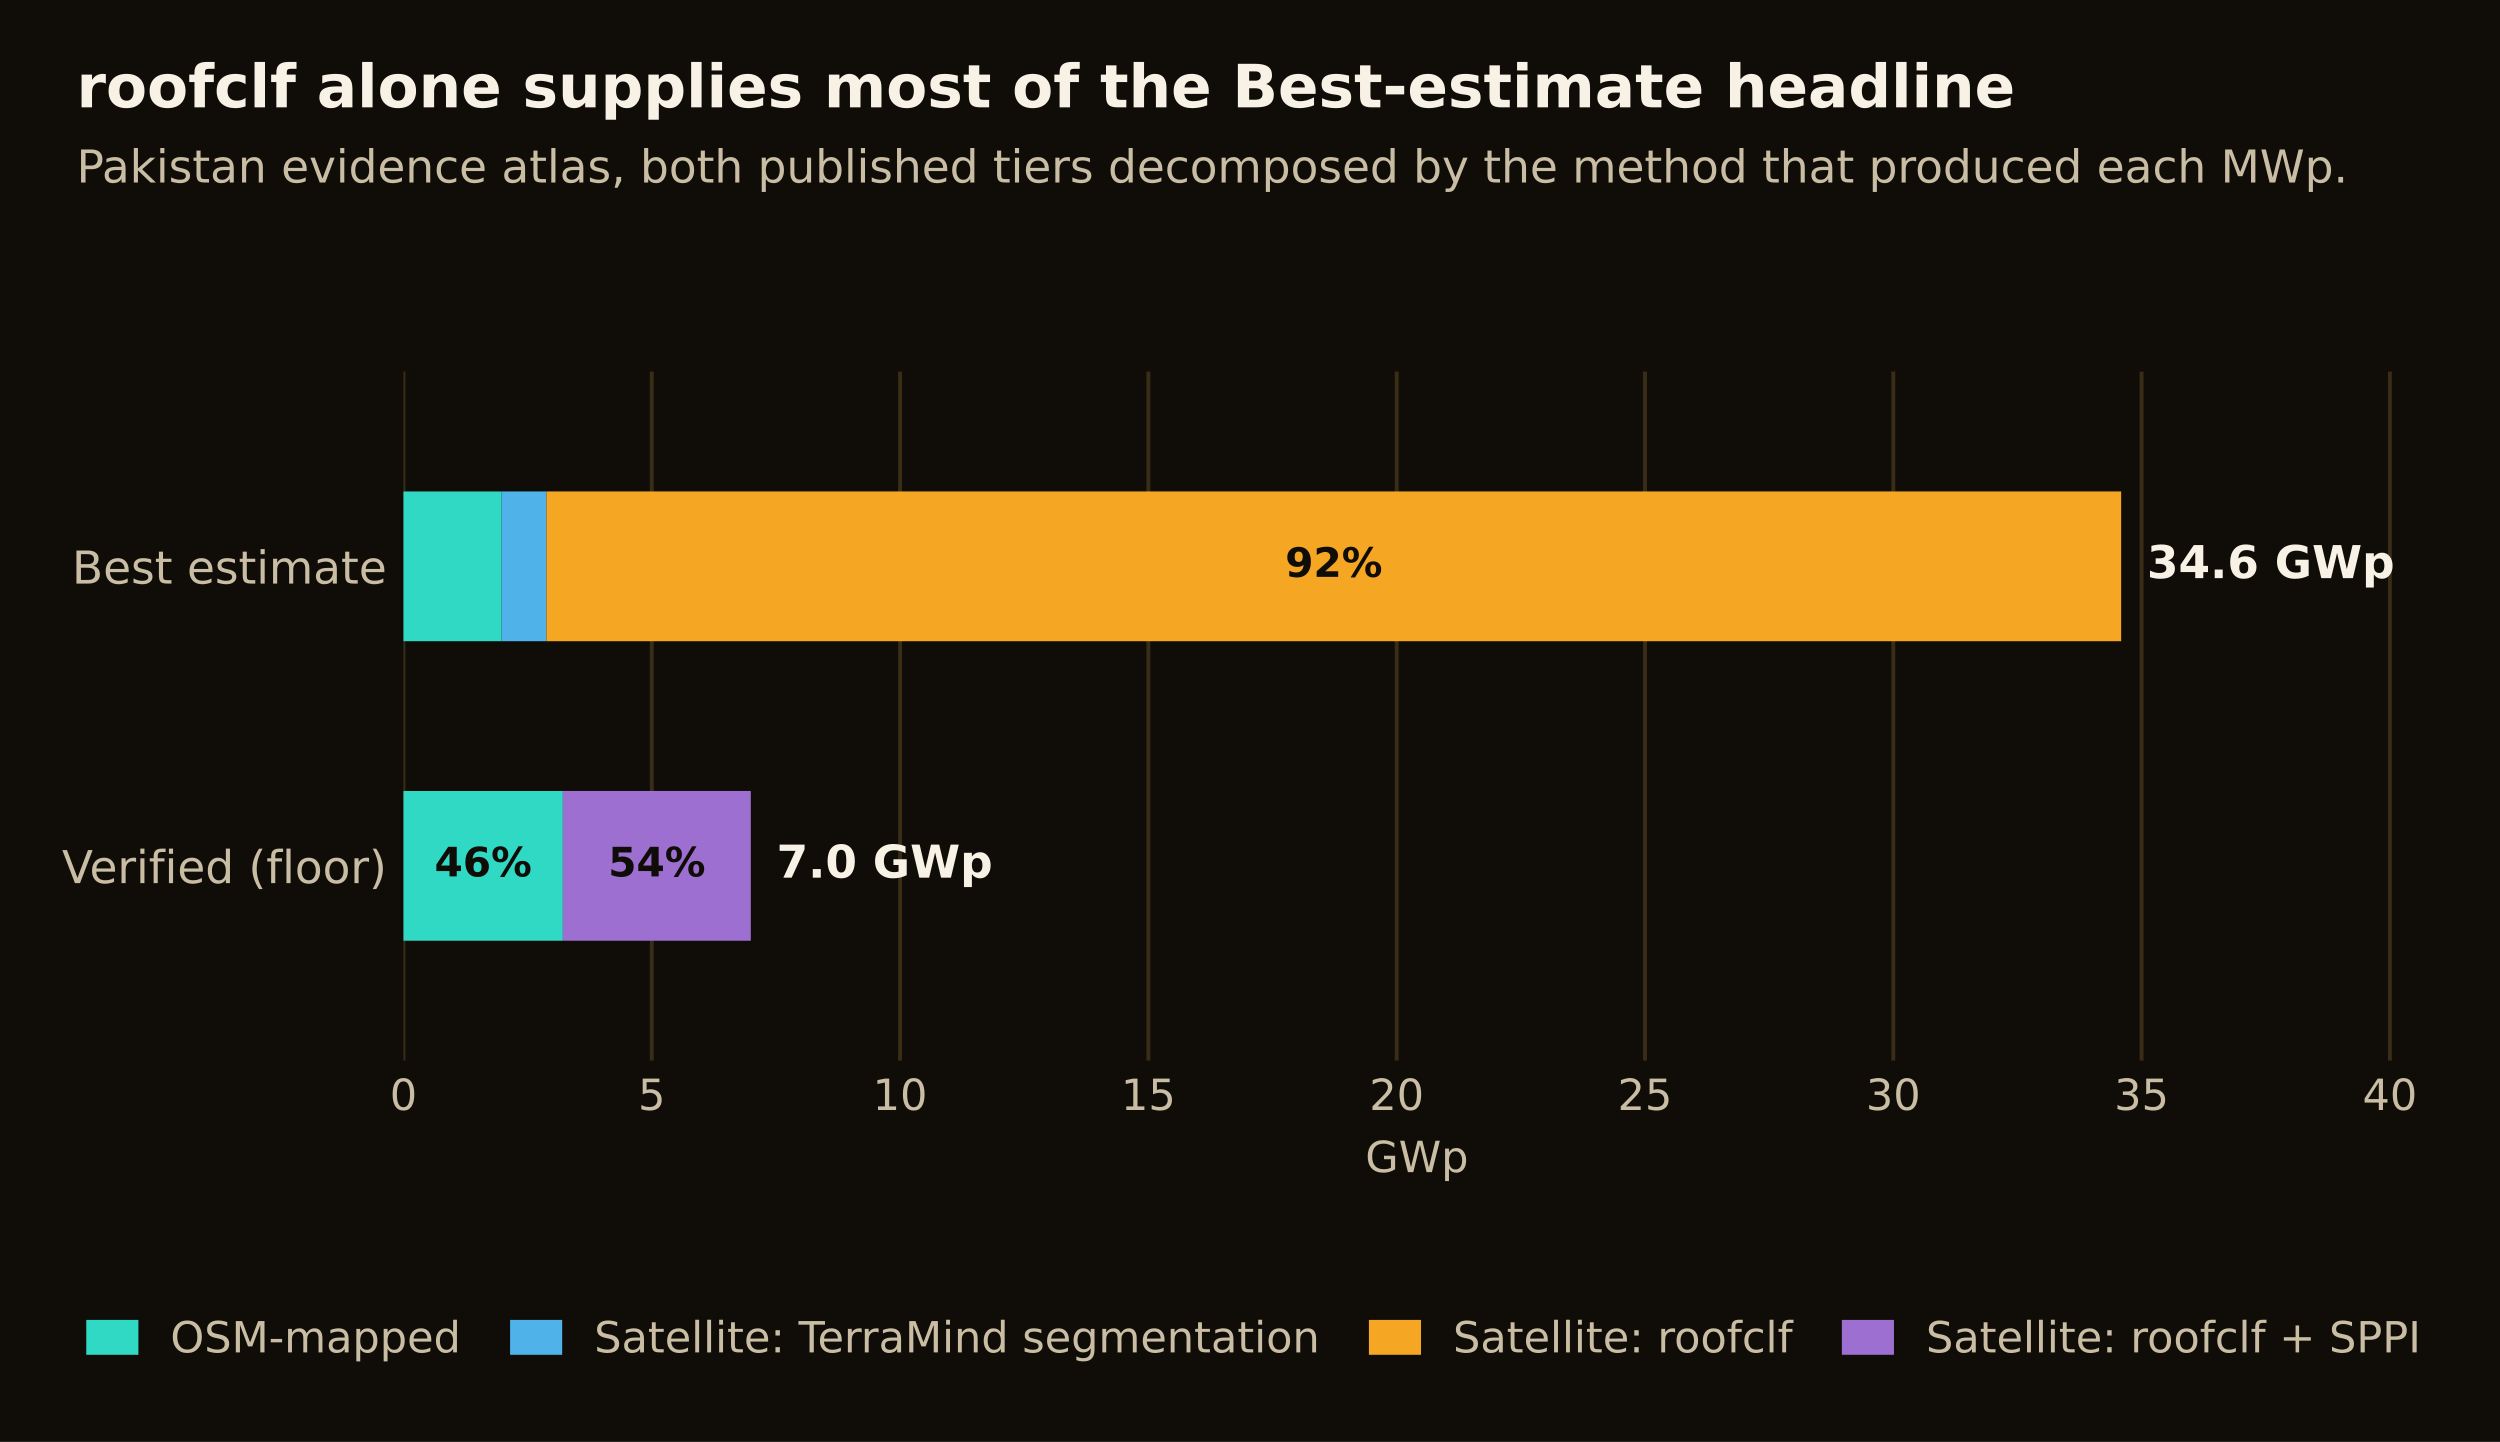
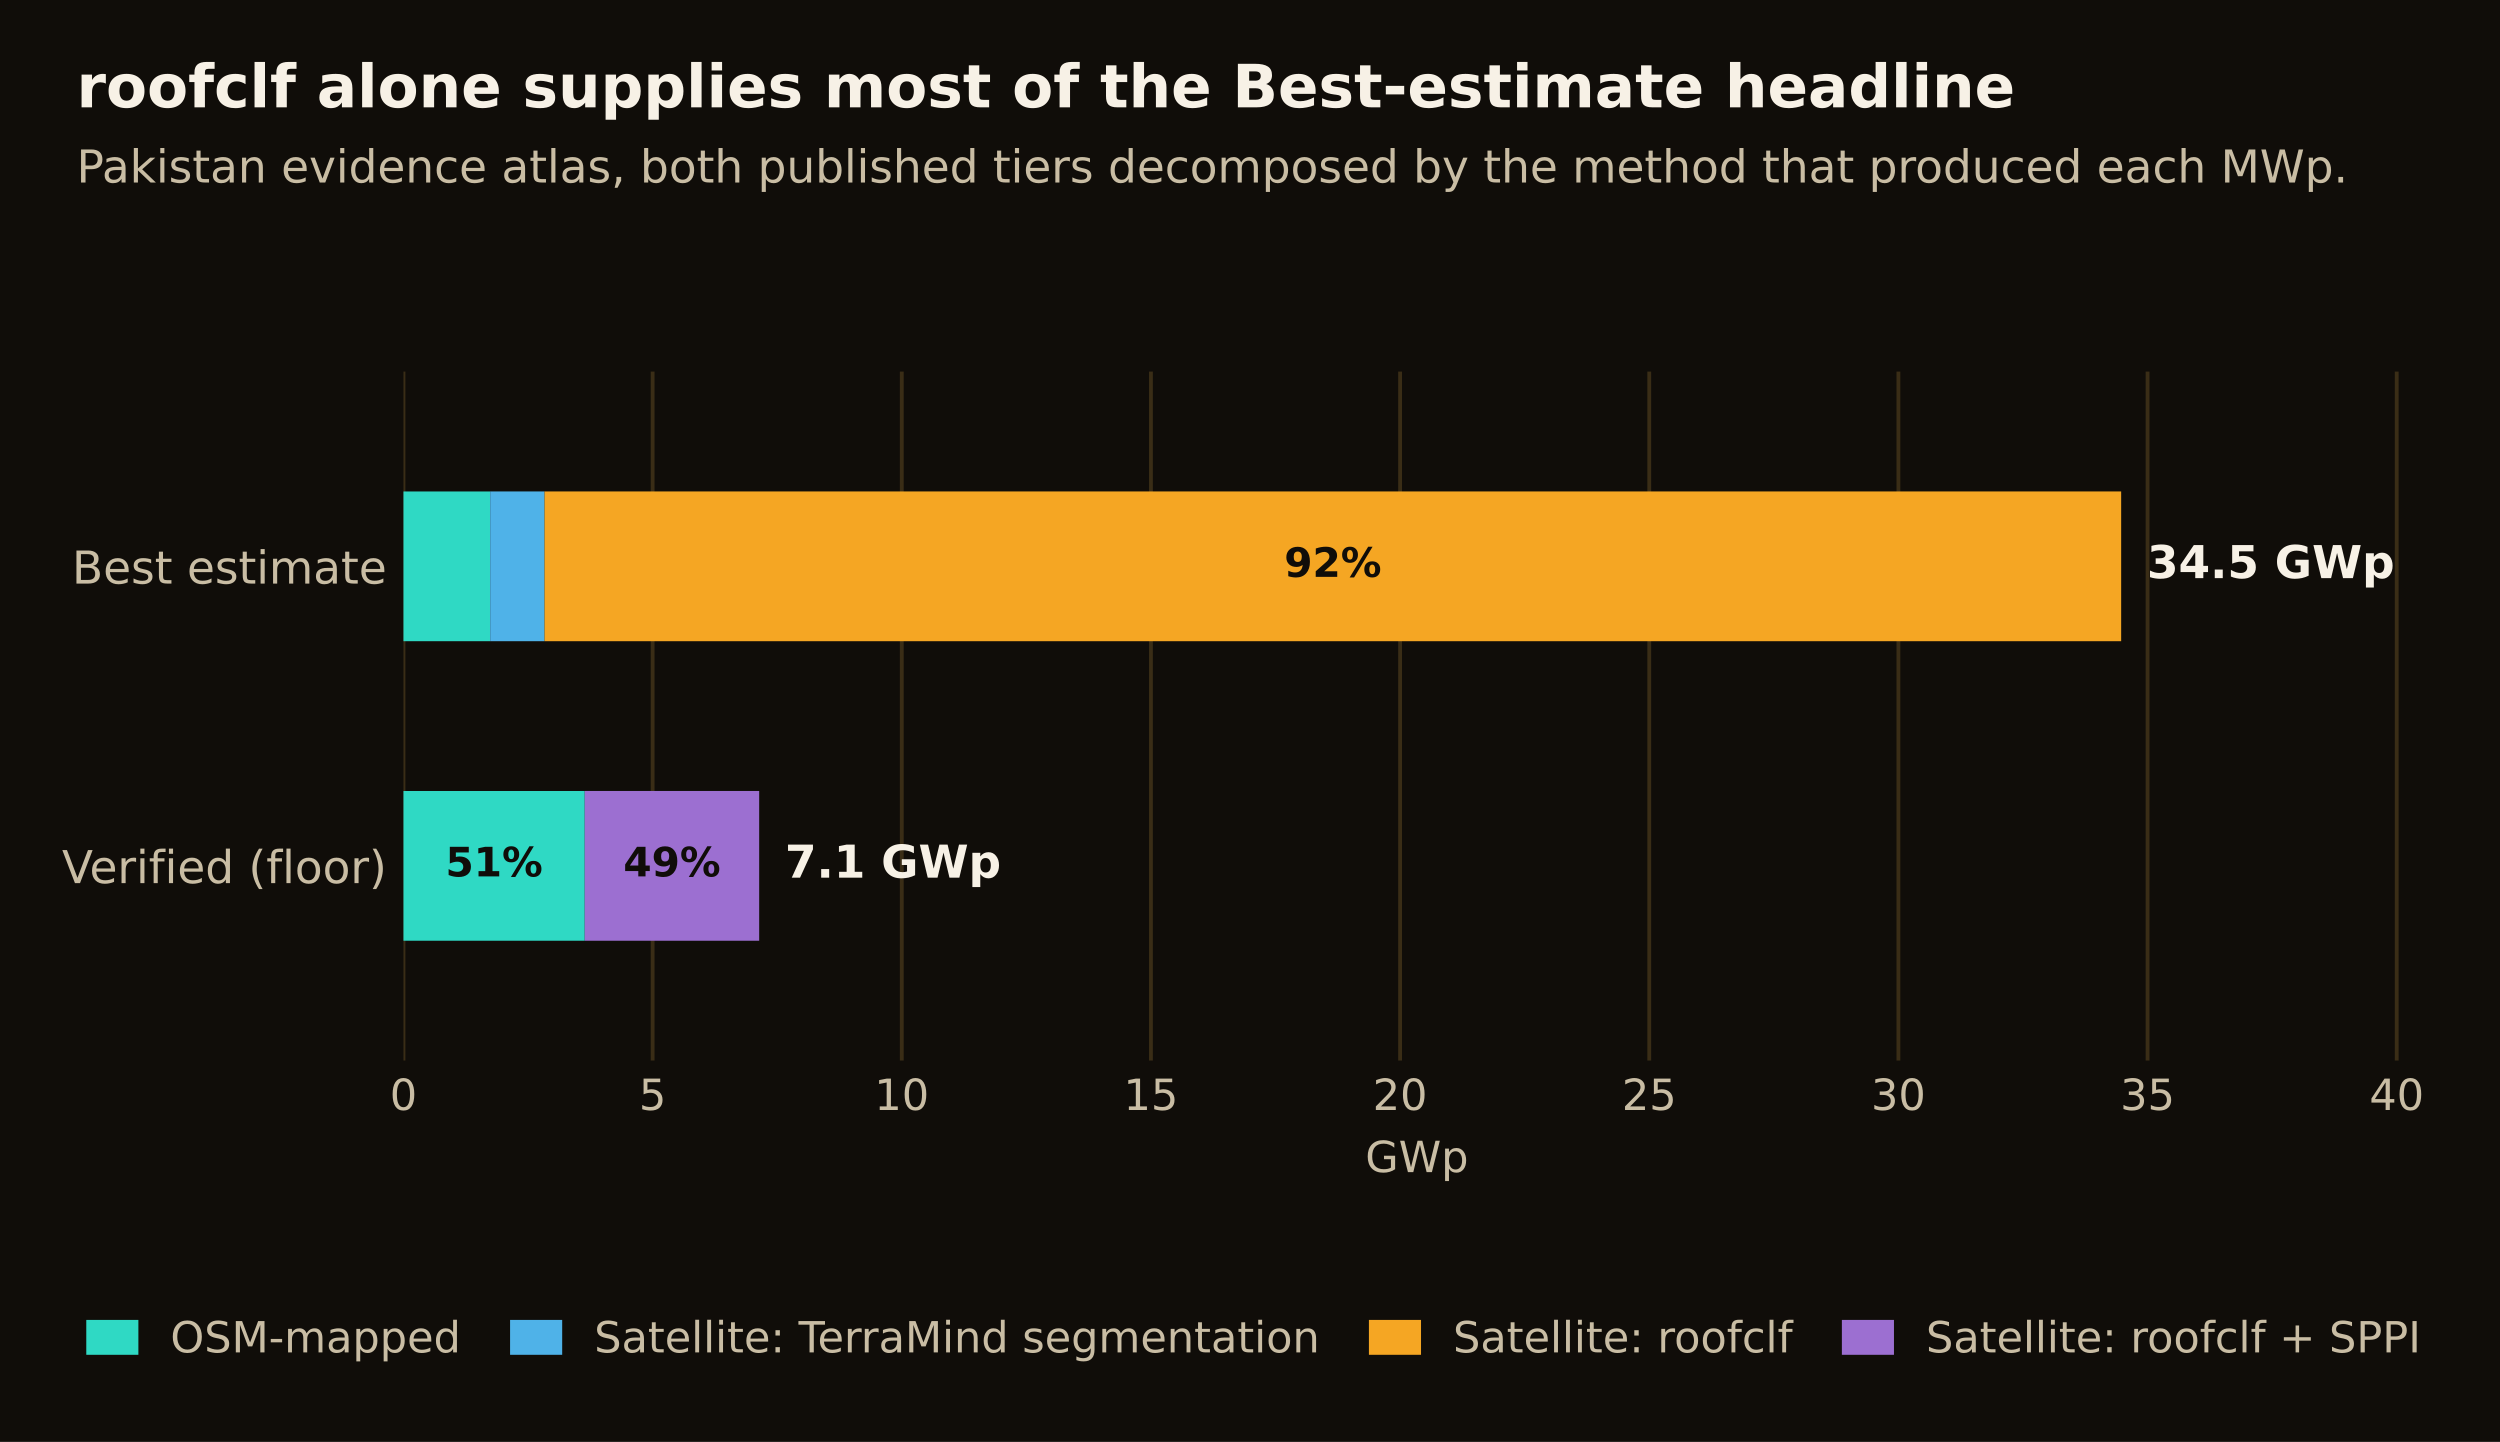
<svg xmlns="http://www.w3.org/2000/svg" width="523.07pt" height="301.685pt" viewBox="0 0 523.07 301.685" version="1.1">
  <defs>
    <style type="text/css">*{stroke-linejoin: round; stroke-linecap: butt}</style>
  </defs>
  <g id="figure_1">
    <g id="patch_1">
      <path d="M 0 301.685  L 523.07 301.685  L 523.07 0  L 0 0  z " style="fill: #100d09" />
    </g>
    <g id="axes_1">
      <g id="patch_2">
        <path d="M 84.418 221.898  L 508.498 221.898  L 508.498 77.754  L 84.418 77.754  z " style="fill: #100d09" />
      </g>
      <g id="matplotlib.axis_1">
        <g id="xtick_1">
          <g id="line2d_1">
-             <path d="M 84.418 221.898  L 84.418 77.754  " clip-path="url(#pe08f9b225d)" style="fill: none; stroke: #3a2d16; stroke-width: 0.8; stroke-linecap: square" />
+             <path d="M 84.418 221.898  L 84.418 77.754  " clip-path="url(#p7e9404e19b)" style="fill: none; stroke: #3a2d16; stroke-width: 0.8; stroke-linecap: square" />
          </g>
          <g id="line2d_2" />
          <g id="text_1">
            <text style="font-size: 9px; font-family: 'DejaVu Sans'; text-anchor: middle; fill: #c9bda4" x="84.418" y="232.236" transform="rotate(-0 84.41766 232.2359)">0</text>
          </g>
        </g>
        <g id="xtick_2">
          <g id="line2d_3">
-             <path d="M 136.369 221.898  L 136.369 77.754  " clip-path="url(#pe08f9b225d)" style="fill: none; stroke: #3a2d16; stroke-width: 0.8; stroke-linecap: square" />
+             <path d="M 136.548 221.898  L 136.548 77.754  " clip-path="url(#p7e9404e19b)" style="fill: none; stroke: #3a2d16; stroke-width: 0.8; stroke-linecap: square" />
          </g>
          <g id="line2d_4" />
          <g id="text_2">
-             <text style="font-size: 9px; font-family: 'DejaVu Sans'; text-anchor: middle; fill: #c9bda4" x="136.369" y="232.236" transform="rotate(-0 136.3694 232.2359)">5</text>
+             <text style="font-size: 9px; font-family: 'DejaVu Sans'; text-anchor: middle; fill: #c9bda4" x="136.548" y="232.236" transform="rotate(-0 136.548 232.2359)">5</text>
          </g>
        </g>
        <g id="xtick_3">
          <g id="line2d_5">
-             <path d="M 188.321 221.898  L 188.321 77.754  " clip-path="url(#pe08f9b225d)" style="fill: none; stroke: #3a2d16; stroke-width: 0.8; stroke-linecap: square" />
+             <path d="M 188.678 221.898  L 188.678 77.754  " clip-path="url(#p7e9404e19b)" style="fill: none; stroke: #3a2d16; stroke-width: 0.8; stroke-linecap: square" />
          </g>
          <g id="line2d_6" />
          <g id="text_3">
-             <text style="font-size: 9px; font-family: 'DejaVu Sans'; text-anchor: middle; fill: #c9bda4" x="188.321" y="232.236" transform="rotate(-0 188.3212 232.2359)">10</text>
+             <text style="font-size: 9px; font-family: 'DejaVu Sans'; text-anchor: middle; fill: #c9bda4" x="188.678" y="232.236" transform="rotate(-0 188.6784 232.2359)">10</text>
          </g>
        </g>
        <g id="xtick_4">
          <g id="line2d_7">
-             <path d="M 240.273 221.898  L 240.273 77.754  " clip-path="url(#pe08f9b225d)" style="fill: none; stroke: #3a2d16; stroke-width: 0.8; stroke-linecap: square" />
+             <path d="M 240.809 221.898  L 240.809 77.754  " clip-path="url(#p7e9404e19b)" style="fill: none; stroke: #3a2d16; stroke-width: 0.8; stroke-linecap: square" />
          </g>
          <g id="line2d_8" />
          <g id="text_4">
-             <text style="font-size: 9px; font-family: 'DejaVu Sans'; text-anchor: middle; fill: #c9bda4" x="240.273" y="232.236" transform="rotate(-0 240.2729 232.2359)">15</text>
+             <text style="font-size: 9px; font-family: 'DejaVu Sans'; text-anchor: middle; fill: #c9bda4" x="240.809" y="232.236" transform="rotate(-0 240.8087 232.2359)">15</text>
          </g>
        </g>
        <g id="xtick_5">
          <g id="line2d_9">
-             <path d="M 292.225 221.898  L 292.225 77.754  " clip-path="url(#pe08f9b225d)" style="fill: none; stroke: #3a2d16; stroke-width: 0.8; stroke-linecap: square" />
+             <path d="M 292.939 221.898  L 292.939 77.754  " clip-path="url(#p7e9404e19b)" style="fill: none; stroke: #3a2d16; stroke-width: 0.8; stroke-linecap: square" />
          </g>
          <g id="line2d_10" />
          <g id="text_5">
-             <text style="font-size: 9px; font-family: 'DejaVu Sans'; text-anchor: middle; fill: #c9bda4" x="292.225" y="232.236" transform="rotate(-0 292.2247 232.2359)">20</text>
+             <text style="font-size: 9px; font-family: 'DejaVu Sans'; text-anchor: middle; fill: #c9bda4" x="292.939" y="232.236" transform="rotate(-0 292.9391 232.2359)">20</text>
          </g>
        </g>
        <g id="xtick_6">
          <g id="line2d_11">
-             <path d="M 344.176 221.898  L 344.176 77.754  " clip-path="url(#pe08f9b225d)" style="fill: none; stroke: #3a2d16; stroke-width: 0.8; stroke-linecap: square" />
+             <path d="M 345.069 221.898  L 345.069 77.754  " clip-path="url(#p7e9404e19b)" style="fill: none; stroke: #3a2d16; stroke-width: 0.8; stroke-linecap: square" />
          </g>
          <g id="line2d_12" />
          <g id="text_6">
-             <text style="font-size: 9px; font-family: 'DejaVu Sans'; text-anchor: middle; fill: #c9bda4" x="344.176" y="232.236" transform="rotate(-0 344.1765 232.2359)">25</text>
+             <text style="font-size: 9px; font-family: 'DejaVu Sans'; text-anchor: middle; fill: #c9bda4" x="345.069" y="232.236" transform="rotate(-0 345.0695 232.2359)">25</text>
          </g>
        </g>
        <g id="xtick_7">
          <g id="line2d_13">
-             <path d="M 396.128 221.898  L 396.128 77.754  " clip-path="url(#pe08f9b225d)" style="fill: none; stroke: #3a2d16; stroke-width: 0.8; stroke-linecap: square" />
+             <path d="M 397.2 221.898  L 397.2 77.754  " clip-path="url(#p7e9404e19b)" style="fill: none; stroke: #3a2d16; stroke-width: 0.8; stroke-linecap: square" />
          </g>
          <g id="line2d_14" />
          <g id="text_7">
-             <text style="font-size: 9px; font-family: 'DejaVu Sans'; text-anchor: middle; fill: #c9bda4" x="396.128" y="232.236" transform="rotate(-0 396.1282 232.2359)">30</text>
+             <text style="font-size: 9px; font-family: 'DejaVu Sans'; text-anchor: middle; fill: #c9bda4" x="397.2" y="232.236" transform="rotate(-0 397.1998 232.2359)">30</text>
          </g>
        </g>
        <g id="xtick_8">
          <g id="line2d_15">
-             <path d="M 448.08 221.898  L 448.08 77.754  " clip-path="url(#pe08f9b225d)" style="fill: none; stroke: #3a2d16; stroke-width: 0.8; stroke-linecap: square" />
+             <path d="M 449.33 221.898  L 449.33 77.754  " clip-path="url(#p7e9404e19b)" style="fill: none; stroke: #3a2d16; stroke-width: 0.8; stroke-linecap: square" />
          </g>
          <g id="line2d_16" />
          <g id="text_8">
-             <text style="font-size: 9px; font-family: 'DejaVu Sans'; text-anchor: middle; fill: #c9bda4" x="448.08" y="232.236" transform="rotate(-0 448.08 232.2359)">35</text>
+             <text style="font-size: 9px; font-family: 'DejaVu Sans'; text-anchor: middle; fill: #c9bda4" x="449.33" y="232.236" transform="rotate(-0 449.3302 232.2359)">35</text>
          </g>
        </g>
        <g id="xtick_9">
          <g id="line2d_17">
-             <path d="M 500.032 221.898  L 500.032 77.754  " clip-path="url(#pe08f9b225d)" style="fill: none; stroke: #3a2d16; stroke-width: 0.8; stroke-linecap: square" />
+             <path d="M 501.461 221.898  L 501.461 77.754  " clip-path="url(#p7e9404e19b)" style="fill: none; stroke: #3a2d16; stroke-width: 0.8; stroke-linecap: square" />
          </g>
          <g id="line2d_18" />
          <g id="text_9">
-             <text style="font-size: 9px; font-family: 'DejaVu Sans'; text-anchor: middle; fill: #c9bda4" x="500.032" y="232.236" transform="rotate(-0 500.0318 232.2359)">40</text>
+             <text style="font-size: 9px; font-family: 'DejaVu Sans'; text-anchor: middle; fill: #c9bda4" x="501.461" y="232.236" transform="rotate(-0 501.4605 232.2359)">40</text>
          </g>
        </g>
        <g id="text_10">
          <text style="font-size: 9px; font-family: 'DejaVu Sans'; text-anchor: middle; fill: #c9bda4" x="296.458" y="245.236" transform="rotate(-0 296.4577 245.2359)">GWp</text>
        </g>
      </g>
      <g id="matplotlib.axis_2">
        <g id="ytick_1">
          <g id="line2d_19" />
          <g id="text_11">
            <text style="font-size: 9.5px; font-family: 'DejaVu Sans'; text-anchor: end; fill: #c9bda4" x="80.918" y="184.771" transform="rotate(-0 80.91766 184.771)">Verified (floor)</text>
          </g>
        </g>
        <g id="ytick_2">
          <g id="line2d_20" />
          <g id="text_12">
            <text style="font-size: 9.5px; font-family: 'DejaVu Sans'; text-anchor: end; fill: #c9bda4" x="80.918" y="122.1" transform="rotate(-0 80.91766 122.0997)">Best estimate</text>
          </g>
        </g>
      </g>
      <g id="patch_3">
-         <path d="M 84.418 196.83  L 117.769 196.83  L 117.769 165.494  L 84.418 165.494  z " clip-path="url(#pe08f9b225d)" style="fill: #2fd9c4" />
+         <path d="M 84.418 196.83  L 122.344 196.83  L 122.344 165.494  L 84.418 165.494  z " clip-path="url(#p7e9404e19b)" style="fill: #2fd9c4" />
      </g>
      <g id="text_13">
-         <text style="font-weight: 700; font-size: 8.5px; font-family: 'DejaVu Sans'; text-anchor: middle; fill: #100d09" x="101.093" y="183.37" transform="rotate(-0 101.0931 183.3697)">46%</text>
+         <text style="font-weight: 700; font-size: 8.5px; font-family: 'DejaVu Sans'; text-anchor: middle; fill: #100d09" x="103.381" y="183.37" transform="rotate(-0 103.3806 183.3697)">51%</text>
      </g>
      <g id="patch_4">
-         <path d="M 117.769 196.83  L 157.089 196.83  L 157.089 165.494  L 117.769 165.494  z " clip-path="url(#pe08f9b225d)" style="fill: #9c6fd1" />
+         <path d="M 122.344 196.83  L 158.842 196.83  L 158.842 165.494  L 122.344 165.494  z " clip-path="url(#p7e9404e19b)" style="fill: #9c6fd1" />
      </g>
      <g id="text_14">
-         <text style="font-weight: 700; font-size: 8.5px; font-family: 'DejaVu Sans'; text-anchor: middle; fill: #100d09" x="137.429" y="183.37" transform="rotate(-0 137.4287 183.3697)">54%</text>
+         <text style="font-weight: 700; font-size: 8.5px; font-family: 'DejaVu Sans'; text-anchor: middle; fill: #100d09" x="140.593" y="183.37" transform="rotate(-0 140.5928 183.3697)">49%</text>
      </g>
      <g id="text_15">
-         <text style="font-weight: 700; font-size: 9.5px; font-family: 'DejaVu Sans'; text-anchor: start; fill: #f7f1e6" x="162.48" y="183.629" transform="rotate(-0 162.4797 183.6295)">7.0 GWp</text>
+         <text style="font-weight: 700; font-size: 9.5px; font-family: 'DejaVu Sans'; text-anchor: start; fill: #f7f1e6" x="164.233" y="183.629" transform="rotate(-0 164.2329 183.6295)">7.1 GWp</text>
      </g>
      <g id="patch_5">
-         <path d="M 84.418 134.158  L 104.957 134.158  L 104.957 102.823  L 84.418 102.823  z " clip-path="url(#pe08f9b225d)" style="fill: #2fd9c4" />
+         <path d="M 84.418 134.158  L 102.563 134.158  L 102.563 102.823  L 84.418 102.823  z " clip-path="url(#p7e9404e19b)" style="fill: #2fd9c4" />
      </g>
      <g id="patch_6">
-         <path d="M 104.957 134.158  L 114.334 134.158  L 114.334 102.823  L 104.957 102.823  z " clip-path="url(#pe08f9b225d)" style="fill: #4fb2e8" />
+         <path d="M 102.563 134.158  L 113.938 134.158  L 113.938 102.823  L 102.563 102.823  z " clip-path="url(#p7e9404e19b)" style="fill: #4fb2e8" />
      </g>
      <g id="patch_7">
-         <path d="M 114.334 134.158  L 443.806 134.158  L 443.806 102.823  L 114.334 102.823  z " clip-path="url(#pe08f9b225d)" style="fill: #f5a623" />
+         <path d="M 113.938 134.158  L 443.807 134.158  L 443.807 102.823  L 113.938 102.823  z " clip-path="url(#p7e9404e19b)" style="fill: #f5a623" />
      </g>
      <g id="text_16">
-         <text style="font-weight: 700; font-size: 8.5px; font-family: 'DejaVu Sans'; text-anchor: middle; fill: #100d09" x="279.07" y="120.698" transform="rotate(-0 279.07 120.6984)">92%</text>
+         <text style="font-weight: 700; font-size: 8.5px; font-family: 'DejaVu Sans'; text-anchor: middle; fill: #100d09" x="278.873" y="120.698" transform="rotate(-0 278.8728 120.6984)">92%</text>
      </g>
      <g id="text_17">
-         <text style="font-weight: 700; font-size: 9.5px; font-family: 'DejaVu Sans'; text-anchor: start; fill: #f7f1e6" x="449.197" y="120.958" transform="rotate(-0 449.1973 120.9582)">34.6 GWp</text>
+         <text style="font-weight: 700; font-size: 9.5px; font-family: 'DejaVu Sans'; text-anchor: start; fill: #f7f1e6" x="449.198" y="120.958" transform="rotate(-0 449.1983 120.9582)">34.5 GWp</text>
      </g>
      <g id="legend_1">
        <g id="patch_8">
          <path d="M 18.553 282.963  L 28.453 282.963  L 28.453 276.663  L 18.553 276.663  z " style="fill: #2fd9c4; stroke: #2fd9c4; stroke-linejoin: miter" />
        </g>
        <g id="text_18">
          <text style="font-size: 9px; font-family: 'DejaVu Sans'; text-anchor: start; fill: #c9bda4" x="35.653" y="282.963" transform="rotate(-0 35.65251 282.9627)">OSM-mapped</text>
        </g>
        <g id="patch_9">
          <path d="M 107.224 282.963  L 117.124 282.963  L 117.124 276.663  L 107.224 276.663  z " style="fill: #4fb2e8; stroke: #4fb2e8; stroke-linejoin: miter" />
        </g>
        <g id="text_19">
          <text style="font-size: 9px; font-family: 'DejaVu Sans'; text-anchor: start; fill: #c9bda4" x="124.324" y="282.963" transform="rotate(-0 124.3236 282.9627)">Satellite: TerraMind segmentation</text>
        </g>
        <g id="patch_10">
          <path d="M 286.916 282.963  L 296.816 282.963  L 296.816 276.663  L 286.916 276.663  z " style="fill: #f5a623; stroke: #f5a623; stroke-linejoin: miter" />
        </g>
        <g id="text_20">
          <text style="font-size: 9px; font-family: 'DejaVu Sans'; text-anchor: start; fill: #c9bda4" x="304.016" y="282.963" transform="rotate(-0 304.0156 282.9627)">Satellite: roofclf</text>
        </g>
        <g id="patch_11">
          <path d="M 385.871 282.963  L 395.771 282.963  L 395.771 276.663  L 385.871 276.663  z " style="fill: #9c6fd1; stroke: #9c6fd1; stroke-linejoin: miter" />
        </g>
        <g id="text_21">
          <text style="font-size: 9px; font-family: 'DejaVu Sans'; text-anchor: start; fill: #c9bda4" x="402.971" y="282.963" transform="rotate(-0 402.9706 282.9627)">Satellite: roofclf + SPPI</text>
        </g>
      </g>
    </g>
    <g id="text_22">
      <text style="font-weight: 700; font-size: 12.5px; font-family: 'DejaVu Sans'; text-anchor: start; fill: #f7f1e6" x="16.018" y="22.458" transform="rotate(-0 16.01766 22.45805)">roofclf alone supplies most of the Best-estimate headline</text>
    </g>
    <g id="text_23">
      <text style="font-size: 9.5px; font-family: 'DejaVu Sans'; text-anchor: start; fill: #c9bda4" x="16.018" y="38.19" transform="rotate(-0 16.01766 38.19005)">Pakistan evidence atlas, both published tiers decomposed by the method that produced each MWp.</text>
    </g>
  </g>
  <defs>
-     <clipPath id="pe08f9b225d">
+     <clipPath id="p7e9404e19b">
      <rect x="84.418" y="77.754" width="424.08" height="144.144" />
    </clipPath>
  </defs>
</svg>
